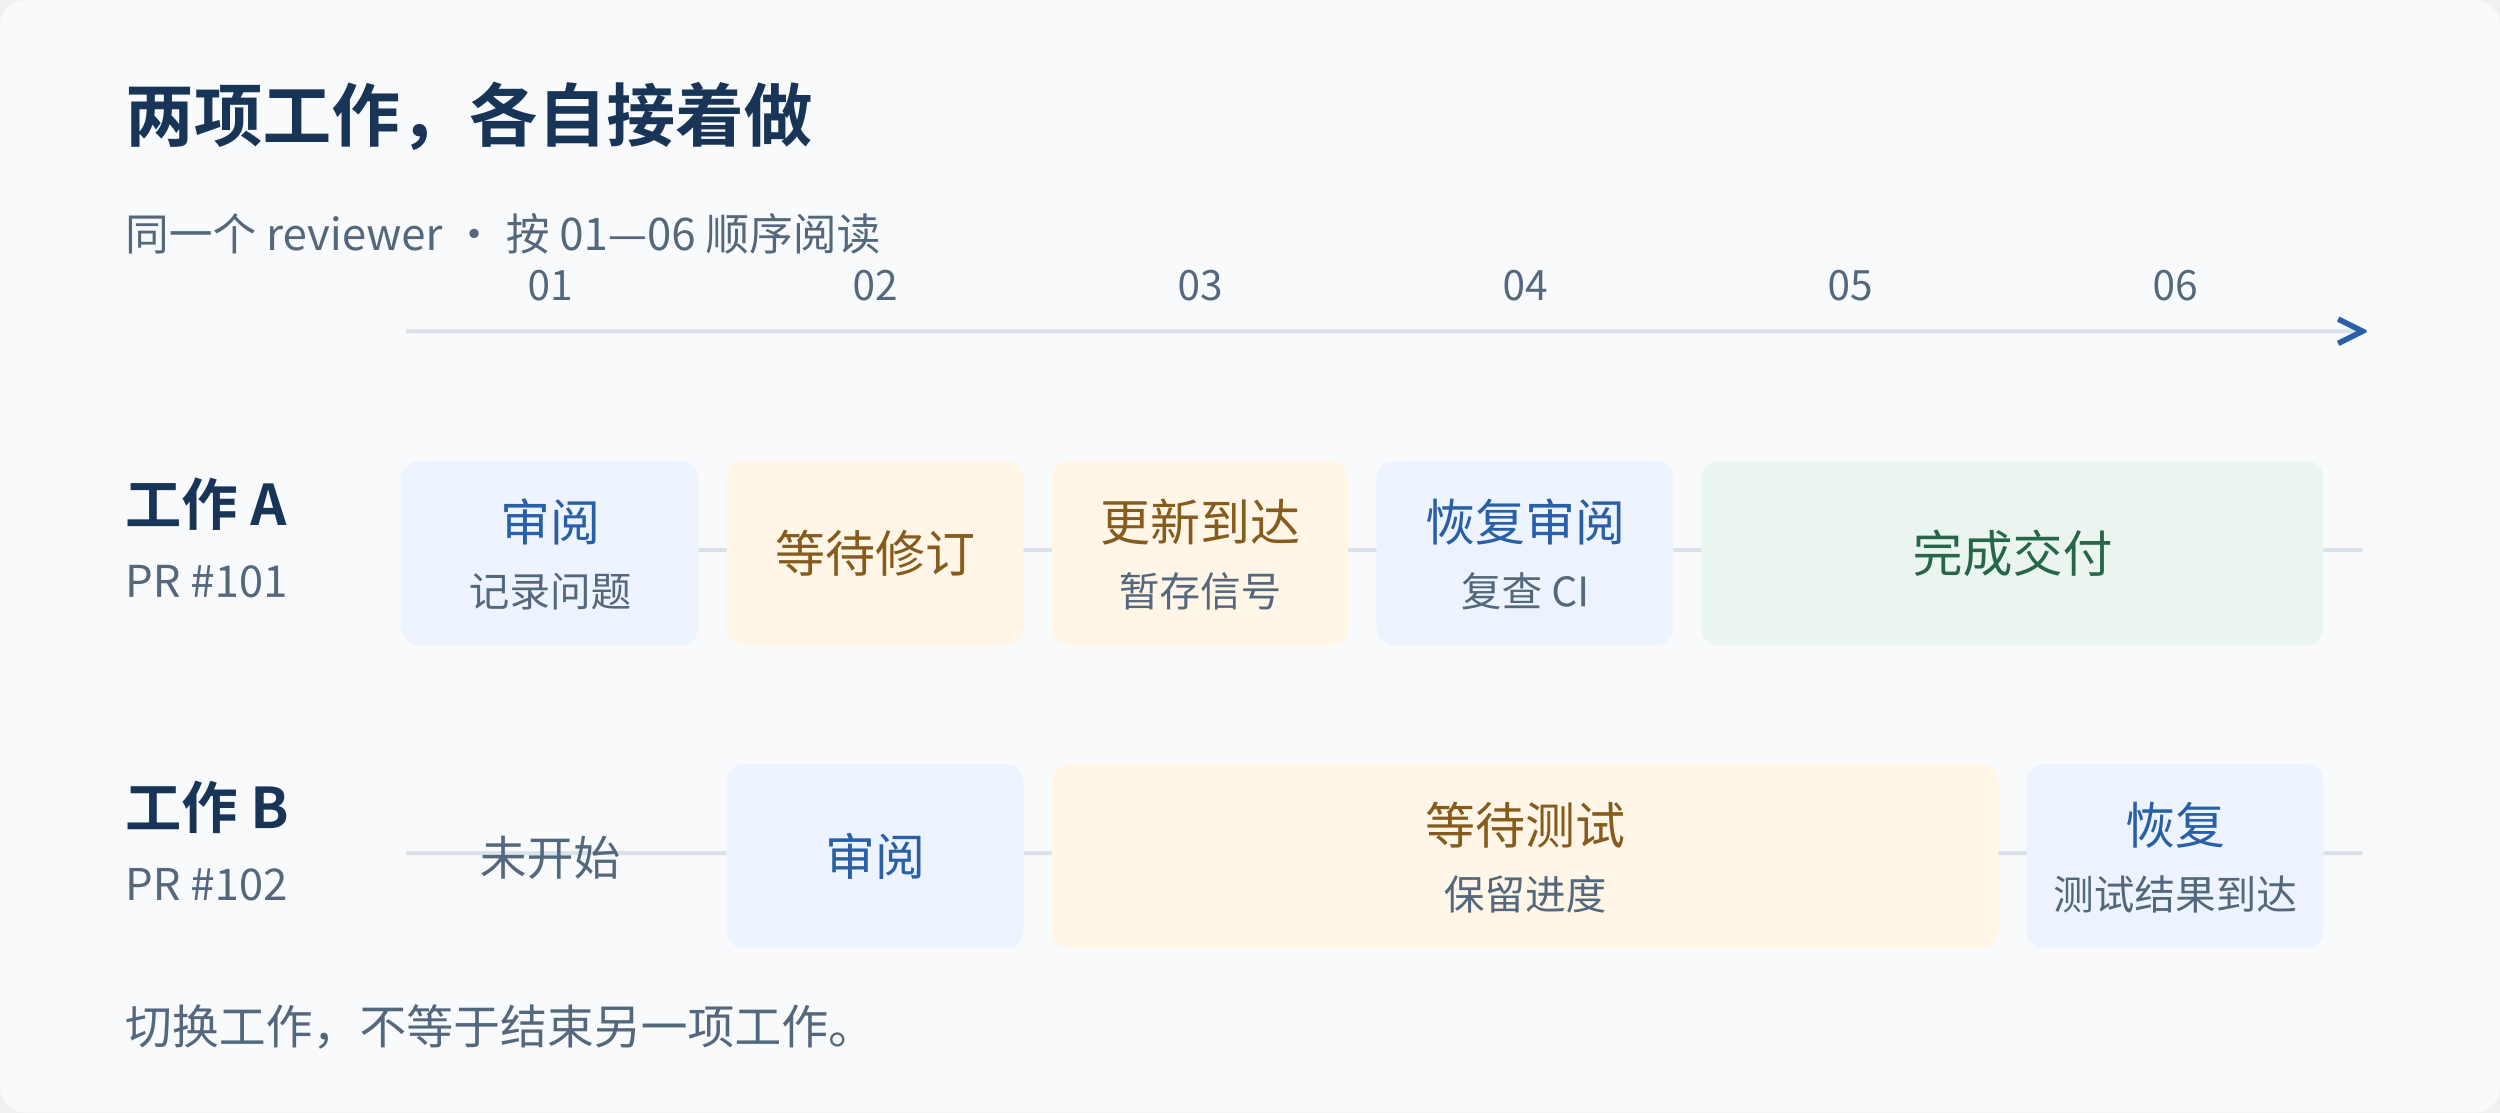
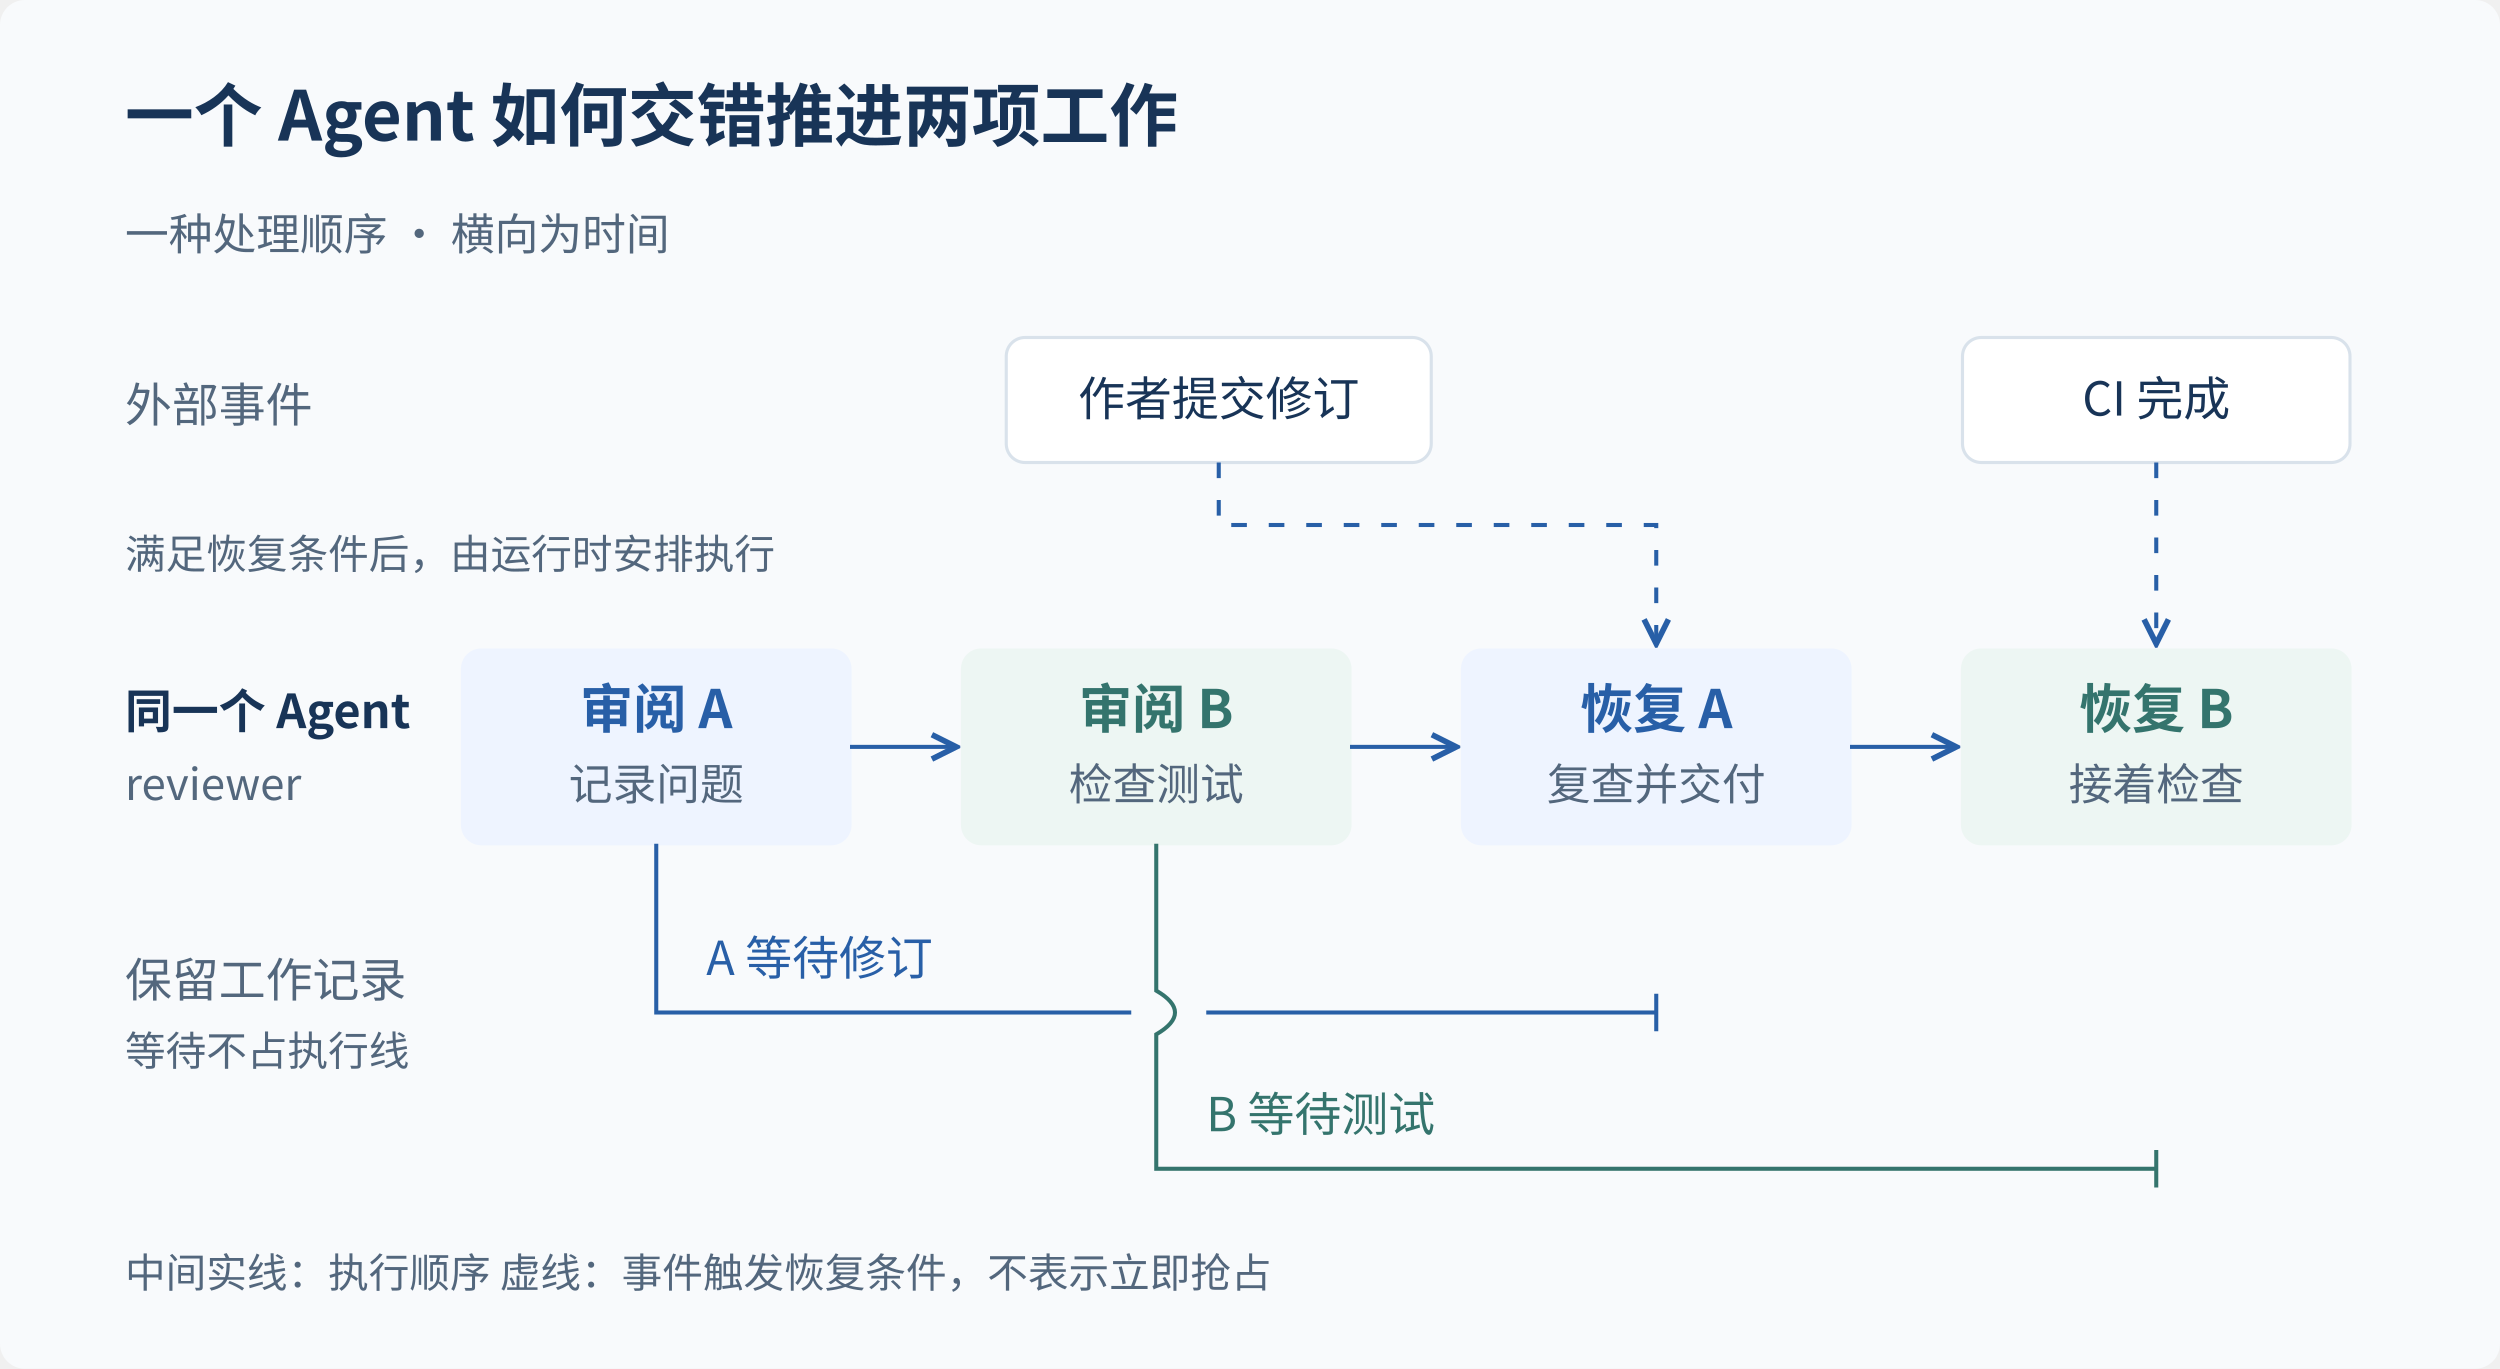
- <svg xmlns="http://www.w3.org/2000/svg" width="800" height="356" viewBox="0 0 800 356" role="img" aria-labelledby="title desc">
+ <svg xmlns="http://www.w3.org/2000/svg" width="800" height="438" viewBox="0 0 800 438" role="img" aria-labelledby="title desc">
  <defs>
    <marker id="arrow" markerWidth="8" markerHeight="8" refX="7" refY="4" orient="auto-start-reverse">
      <path d="M1 1L7 4L1 7" fill="none" stroke="#285fa7" stroke-width="1.4" />
    </marker>
  </defs>
-   <rect width="800" height="356" rx="8" fill="#f8fafc" />
+   <rect width="800" height="438" rx="8" fill="#f8fafc" />
  <g font-family="Noto Sans CJK SC, sans-serif">
-     <text x="40" y="45" font-size="22" fill="#183457" font-weight="600" text-anchor="start">两项工作，各自接着做</text>
-     <text x="40" y="80" font-size="14" fill="#53677d" font-weight="400" text-anchor="start">同一个 reviewer · 按 01—06 顺序阅读</text>
-     <path d="M130 106H756" fill="none" stroke="#d9e2eb" stroke-width="1.3" marker-end="url(#arrow)" />
-     <text x="176" y="96" font-size="13" fill="#53677d" font-weight="400" text-anchor="middle">01</text>
-     <text x="280" y="96" font-size="13" fill="#53677d" font-weight="400" text-anchor="middle">02</text>
-     <text x="384" y="96" font-size="13" fill="#53677d" font-weight="400" text-anchor="middle">03</text>
-     <text x="488" y="96" font-size="13" fill="#53677d" font-weight="400" text-anchor="middle">04</text>
-     <text x="592" y="96" font-size="13" fill="#53677d" font-weight="400" text-anchor="middle">05</text>
-     <text x="696" y="96" font-size="13" fill="#53677d" font-weight="400" text-anchor="middle">06</text>
-     <text x="40" y="168" font-size="18" fill="#183457" font-weight="600" text-anchor="start">工作 A</text>
-     <text x="40" y="191" font-size="14" fill="#53677d" font-weight="400" text-anchor="start">PR #101</text>
-     <path d="M130 176H756" fill="none" stroke="#d9e2eb" stroke-width="1.3" />
-     <text x="40" y="265" font-size="18" fill="#183457" font-weight="600" text-anchor="start">工作 B</text>
-     <text x="40" y="288" font-size="14" fill="#53677d" font-weight="400" text-anchor="start">PR #102</text>
-     <path d="M130 273H756" fill="none" stroke="#d9e2eb" stroke-width="1.3" />
-     <rect x="129" y="148" width="94" height="58" rx="5" fill="#eef4ff" stroke="#eef4ff" />
-     <text x="176.0" y="173" font-size="16" fill="#285fa7" font-weight="400" text-anchor="middle">审阅</text>
-     <text x="176.0" y="194" font-size="13" fill="#53677d" font-weight="400" text-anchor="middle">记录问题</text>
-     <rect x="233" y="148" width="94" height="58" rx="5" fill="#fff6e7" stroke="#fff6e7" />
-     <text x="280.0" y="183" font-size="16" fill="#865b1c" font-weight="400" text-anchor="middle">等待修订</text>
-     <rect x="337" y="148" width="94" height="58" rx="5" fill="#fff6e7" stroke="#fff6e7" />
-     <text x="384.0" y="173" font-size="16" fill="#865b1c" font-weight="400" text-anchor="middle">更新到达</text>
-     <text x="384.0" y="194" font-size="13" fill="#53677d" font-weight="400" text-anchor="middle">暂存信号</text>
-     <rect x="441" y="148" width="94" height="58" rx="5" fill="#eef4ff" stroke="#eef4ff" />
-     <text x="488.0" y="173" font-size="16" fill="#285fa7" font-weight="400" text-anchor="middle">恢复审阅</text>
-     <text x="488.0" y="194" font-size="13" fill="#53677d" font-weight="400" text-anchor="middle">复查 CI</text>
-     <rect x="545" y="148" width="198" height="58" rx="5" fill="#eaf5f0" stroke="#eaf5f0" />
-     <text x="644.0" y="183" font-size="16" fill="#27664d" font-weight="400" text-anchor="middle">完成交付</text>
-     <text x="176" y="280" font-size="15" fill="#53677d" font-weight="400" text-anchor="middle">未开始</text>
-     <rect x="233" y="245" width="94" height="58" rx="5" fill="#eef4ff" stroke="#eef4ff" />
-     <text x="280.0" y="280" font-size="16" fill="#285fa7" font-weight="400" text-anchor="middle">审阅</text>
-     <rect x="337" y="245" width="302" height="58" rx="5" fill="#fff6e7" stroke="#fff6e7" />
-     <text x="488.0" y="270" font-size="16" fill="#865b1c" font-weight="400" text-anchor="middle">等待测试</text>
-     <text x="488.0" y="291" font-size="13" fill="#53677d" font-weight="400" text-anchor="middle">保留进度</text>
-     <rect x="649" y="245" width="94" height="58" rx="5" fill="#eef4ff" stroke="#eef4ff" />
-     <text x="696.0" y="270" font-size="16" fill="#285fa7" font-weight="400" text-anchor="middle">恢复</text>
-     <text x="696.0" y="291" font-size="13" fill="#53677d" font-weight="400" text-anchor="middle">测试结果到达</text>
-     <text x="40" y="334" font-size="15" fill="#53677d" font-weight="400" text-anchor="start">切换工作，不等于结束另一项工作。</text>
+     <text x="40" y="45" font-size="22" fill="#183457" font-weight="600" text-anchor="start">一个 Agent 如何交错推进两项工作</text>
+     <text x="40" y="80" font-size="14" fill="#53677d" font-weight="400" text-anchor="start">一种处理顺序 · 横向为时间</text>
+     <text x="40" y="135" font-size="15" fill="#53677d" font-weight="400" text-anchor="start">外部事件</text>
+     <rect x="322" y="108" width="136" height="40" rx="6" fill="#fff" stroke="#d9e2eb" />
+     <text x="390.0" y="133" font-size="15" fill="#183457" font-weight="400" text-anchor="middle">作者提交修订</text>
+     <rect x="628" y="108" width="124" height="40" rx="6" fill="#fff" stroke="#d9e2eb" />
+     <text x="690.0" y="133" font-size="15" fill="#183457" font-weight="400" text-anchor="middle">CI 完成</text>
+     <path d="M390 148V168H530V206" fill="none" stroke="#285fa7" stroke-width="1.3" marker-end="url(#arrow)" stroke-dasharray="5 7" />
+     <path d="M690 148V206" fill="none" stroke="#285fa7" stroke-width="1.3" marker-end="url(#arrow)" stroke-dasharray="5 7" />
+     <text x="40" y="182" font-size="13" fill="#53677d" font-weight="400" text-anchor="start">满足恢复条件后，由运行时安排执行</text>
+     <text x="40" y="233" font-size="15" fill="#183457" font-weight="600" text-anchor="start">同一个 Agent</text>
+     <text x="40" y="256" font-size="14" fill="#53677d" font-weight="400" text-anchor="start">reviewer</text>
+     <rect x="148" y="208" width="124" height="62" rx="6" fill="#eef4ff" stroke="#eef4ff" />
+     <text x="210" y="233" font-size="17" fill="#285fa7" font-weight="600" text-anchor="middle">审阅 A</text>
+     <text x="210" y="256" font-size="14" fill="#53677d" font-weight="400" text-anchor="middle">记录问题</text>
+     <path d="M272 239H306" fill="none" stroke="#285fa7" stroke-width="1.3" marker-end="url(#arrow)" />
+     <rect x="308" y="208" width="124" height="62" rx="6" fill="#edf6f3" stroke="#edf6f3" />
+     <text x="370" y="233" font-size="17" fill="#34746d" font-weight="600" text-anchor="middle">审阅 B</text>
+     <text x="370" y="256" font-size="14" fill="#53677d" font-weight="400" text-anchor="middle">检查测试</text>
+     <path d="M432 239H466" fill="none" stroke="#285fa7" stroke-width="1.3" marker-end="url(#arrow)" />
+     <rect x="468" y="208" width="124" height="62" rx="6" fill="#eef4ff" stroke="#eef4ff" />
+     <text x="530" y="233" font-size="17" fill="#285fa7" font-weight="600" text-anchor="middle">恢复 A</text>
+     <text x="530" y="256" font-size="14" fill="#53677d" font-weight="400" text-anchor="middle">复查并交付</text>
+     <path d="M592 239H626" fill="none" stroke="#285fa7" stroke-width="1.3" marker-end="url(#arrow)" />
+     <rect x="628" y="208" width="124" height="62" rx="6" fill="#edf6f3" stroke="#edf6f3" />
+     <text x="690" y="233" font-size="17" fill="#34746d" font-weight="600" text-anchor="middle">恢复 B</text>
+     <text x="690" y="256" font-size="14" fill="#53677d" font-weight="400" text-anchor="middle">接着检查</text>
+     <text x="40" y="319" font-size="15" fill="#53677d" font-weight="400" text-anchor="start">保留工作记录</text>
+     <text x="40" y="341" font-size="13" fill="#53677d" font-weight="400" text-anchor="start">等待不占执行线</text>
+     <path d="M210 270V324H362M386 324H530" fill="none" stroke="#285fa7" stroke-width="1.3" />
+     <path d="M530 318V330" fill="none" stroke="#285fa7" stroke-width="1.3" />
+     <text x="226" y="312" font-size="15" fill="#285fa7" font-weight="400" text-anchor="start">A 等待修订</text>
+     <path d="M370 270V317Q382 324 370 331V374H690" fill="none" stroke="#34746d" stroke-width="1.3" />
+     <path d="M690 368V380" fill="none" stroke="#34746d" stroke-width="1.3" />
+     <text x="386" y="362" font-size="15" fill="#34746d" font-weight="400" text-anchor="start">B 等待测试</text>
+     <text x="40" y="412" font-size="13" fill="#53677d" font-weight="400" text-anchor="start">中间实线：执行顺序    虚线：事件触发恢复条件，不表示立即抢占</text>
  </g>
</svg>
